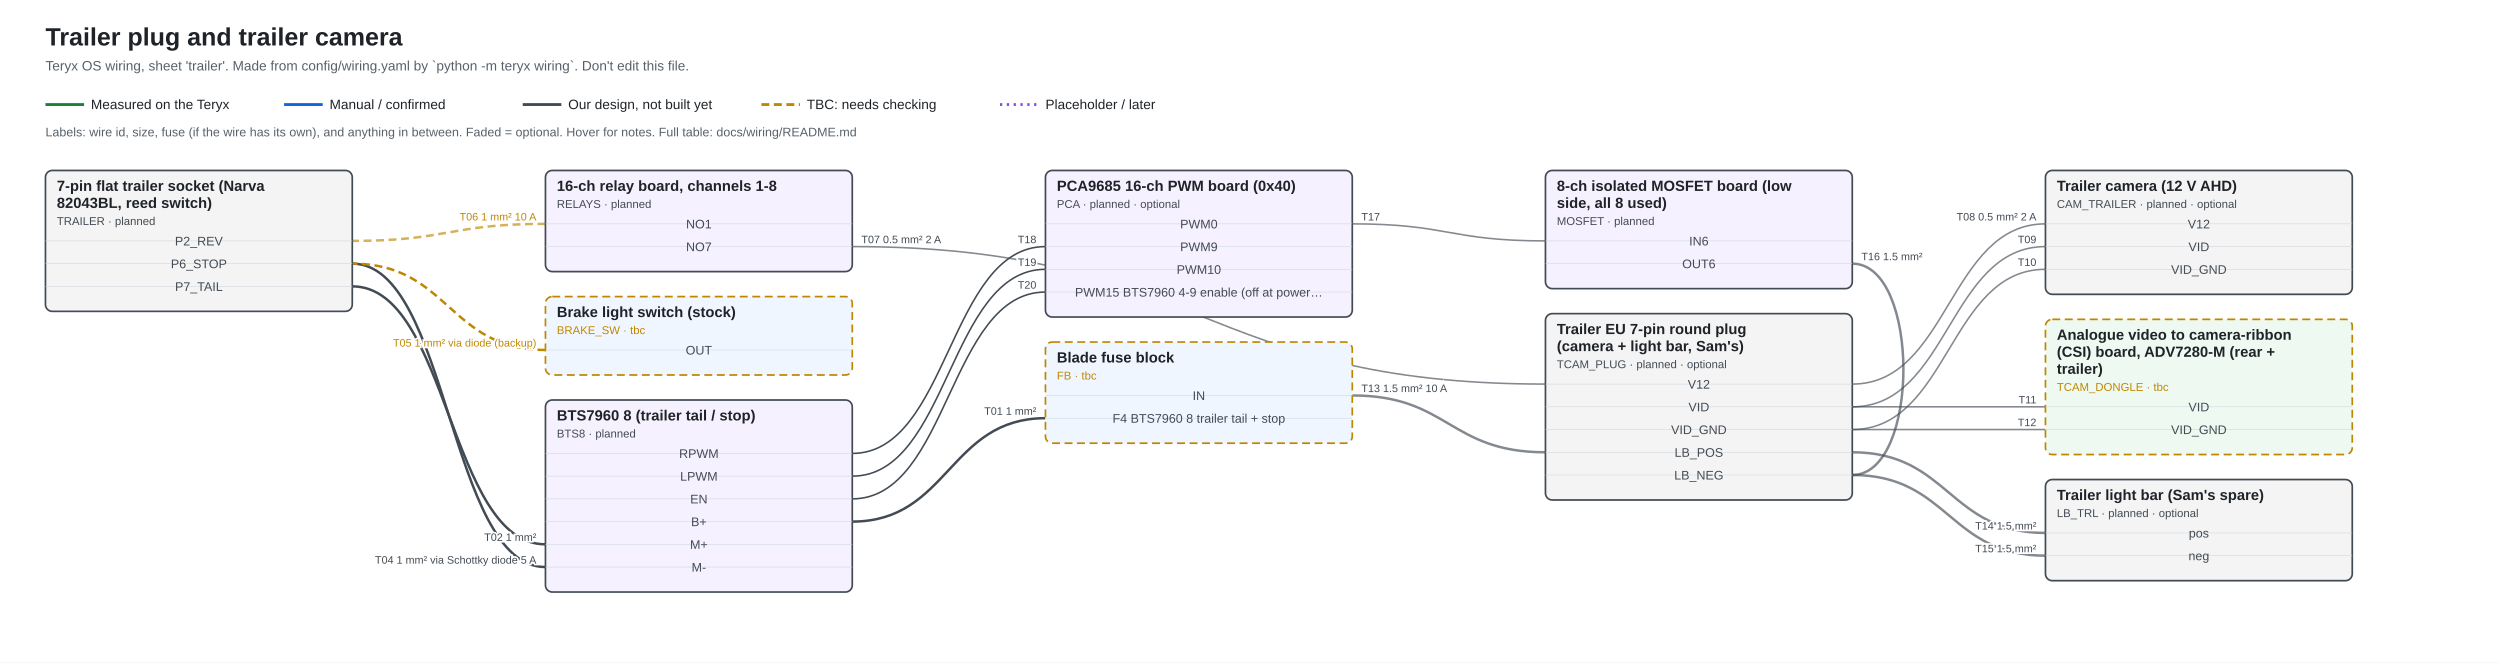
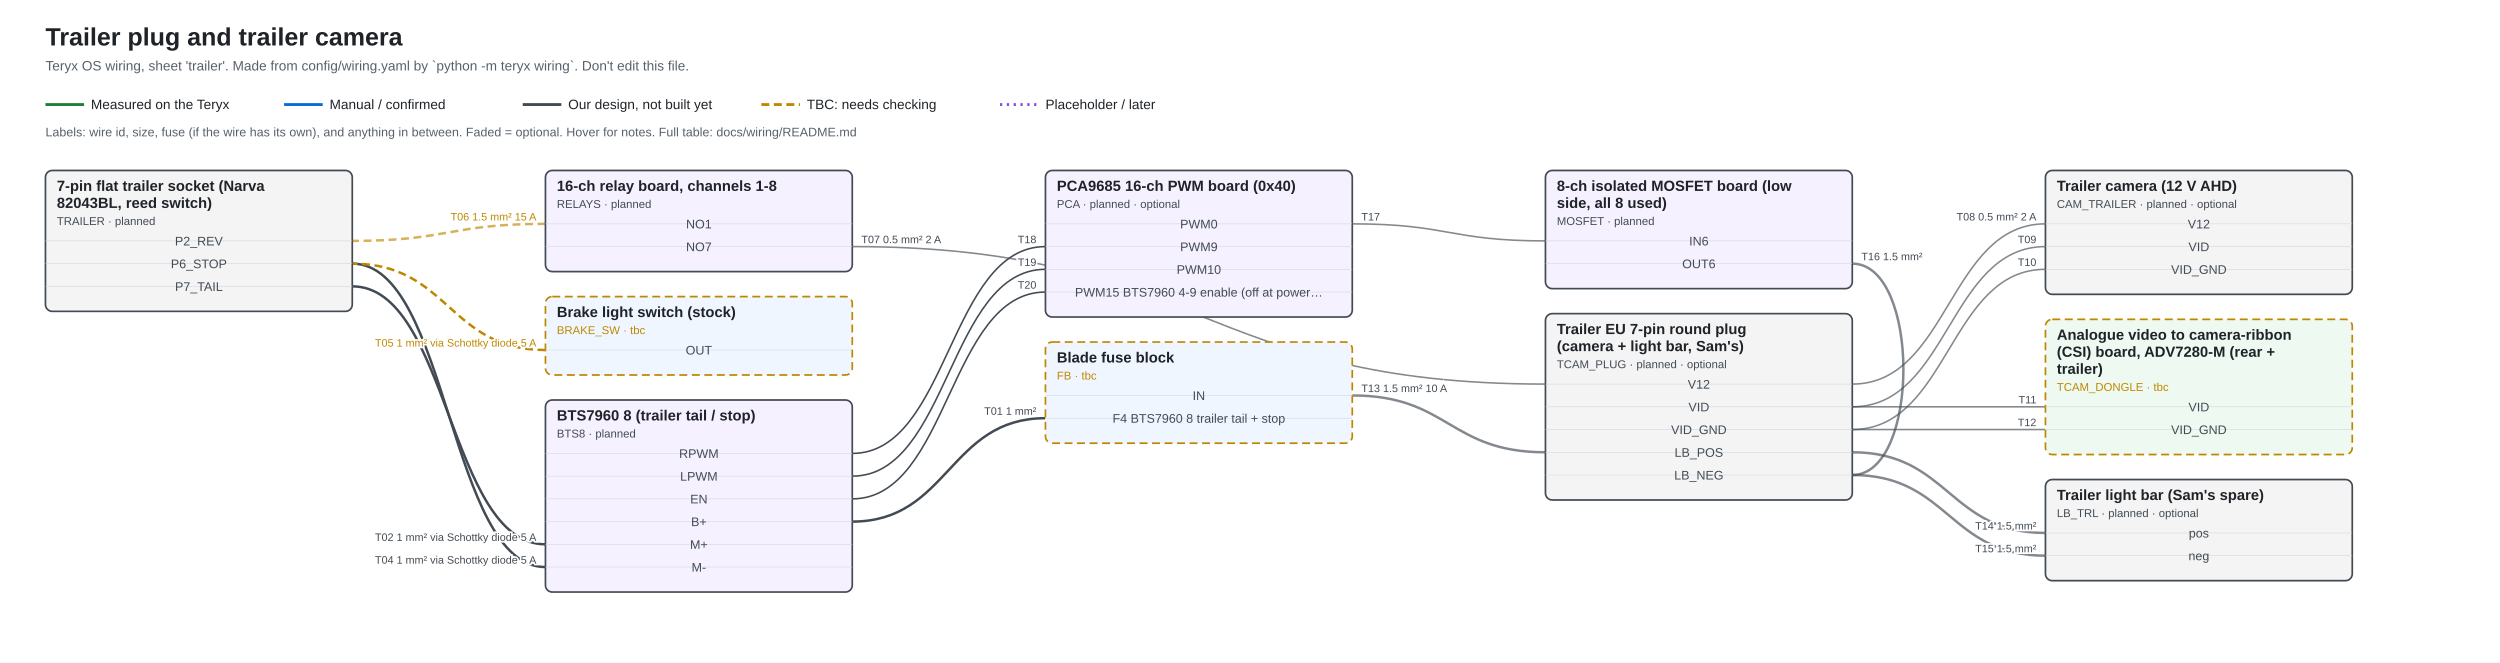
<svg xmlns="http://www.w3.org/2000/svg" viewBox="0 0 2200 583" width="2200" height="583" font-family="Arial, Helvetica, sans-serif" data-sheet="trailer">
  <rect width="2200" height="583" fill="#ffffff" />
  <text x="40" y="40" font-size="22" text-anchor="start" font-weight="bold" fill="#1f2328">Trailer plug and trailer camera</text>
  <text x="40" y="62" font-size="12" text-anchor="start" font-weight="normal" fill="#57606a">Teryx OS wiring, sheet 'trailer'. Made from config/wiring.yaml by `python -m teryx wiring`. Don't edit this file.</text>
  <line x1="40" y1="92" x2="74" y2="92" stroke="#1a7f37" stroke-width="2.5" />
  <text x="80" y="96" font-size="12" text-anchor="start" font-weight="normal" fill="#1f2328">Measured on the Teryx</text>
  <line x1="250" y1="92" x2="284" y2="92" stroke="#0969da" stroke-width="2.5" />
  <text x="290" y="96" font-size="12" text-anchor="start" font-weight="normal" fill="#1f2328">Manual / confirmed</text>
  <line x1="460" y1="92" x2="494" y2="92" stroke="#424a53" stroke-width="2.5" />
  <text x="500" y="96" font-size="12" text-anchor="start" font-weight="normal" fill="#1f2328">Our design, not built yet</text>
  <line x1="670" y1="92" x2="704" y2="92" stroke="#bf8700" stroke-width="2.5" stroke-dasharray="7 4" />
  <text x="710" y="96" font-size="12" text-anchor="start" font-weight="normal" fill="#1f2328">TBC: needs checking</text>
  <line x1="880" y1="92" x2="914" y2="92" stroke="#8250df" stroke-width="2.5" stroke-dasharray="2 4" />
  <text x="920" y="96" font-size="12" text-anchor="start" font-weight="normal" fill="#1f2328">Placeholder / later</text>
  <text x="40" y="120" font-size="11" text-anchor="start" font-weight="normal" fill="#57606a">Labels: wire id, size, fuse (if the wire has its own), and anything in between. Faded = optional. Hover for notes. Full table: docs/wiring/README.md</text>
  <g data-wire="T01" data-from="FB.F4" data-to="BTS8.B+" data-status="planned">
    <path d="M920,368 C835,368 835,459 750,459" fill="none" stroke="#424a53" stroke-width="2.2" />
  </g>
  <g data-wire="T02" data-from="BTS8.M+" data-to="TRAILER.P7_TAIL" data-status="planned">
    <path d="M480,479 C395,479 395,252 310,252" fill="none" stroke="#424a53" stroke-width="2.2" />
  </g>
  <g data-wire="T04" data-from="BTS8.M-" data-to="TRAILER.P6_STOP" data-status="planned">
    <path d="M480,499 C395,499 395,232 310,232" fill="none" stroke="#424a53" stroke-width="2.2" />
  </g>
  <g data-wire="T18" data-from="PCA.PWM9" data-to="BTS8.RPWM" data-status="planned">
    <path d="M920,217 C835,217 835,399 750,399" fill="none" stroke="#424a53" stroke-width="1.4" />
  </g>
  <g data-wire="T19" data-from="PCA.PWM10" data-to="BTS8.LPWM" data-status="planned">
    <path d="M920,237 C835,237 835,419 750,419" fill="none" stroke="#424a53" stroke-width="1.4" />
  </g>
  <g data-wire="T20" data-from="PCA.PWM15" data-to="BTS8.EN" data-status="planned">
    <path d="M920,257 C835,257 835,439 750,439" fill="none" stroke="#424a53" stroke-width="1.4" />
  </g>
  <g data-wire="T05" data-from="BRAKE_SW.OUT" data-to="TRAILER.P6_STOP" data-status="tbc">
    <path d="M480,308 C395,308 395,232 310,232" fill="none" stroke="#bf8700" stroke-width="2.2" stroke-dasharray="7 4" />
  </g>
  <g data-wire="T06" data-from="RELAYS.NO1" data-to="TRAILER.P2_REV" data-status="tbc">
    <path d="M480,197 C395,197 395,212 310,212" fill="none" stroke="#bf8700" stroke-width="2.2" stroke-dasharray="7 4" stroke-opacity="0.65" />
  </g>
  <g data-wire="T07" data-from="RELAYS.NO7" data-to="TCAM_PLUG.V12" data-status="planned">
    <path d="M750,217 C1055,217 1055,338 1360,338" fill="none" stroke="#424a53" stroke-width="1.4" stroke-opacity="0.65" />
  </g>
  <g data-wire="T08" data-from="TCAM_PLUG.V12" data-to="CAM_TRAILER.V12" data-status="planned">
    <path d="M1630,338 C1715,338 1715,197 1800,197" fill="none" stroke="#424a53" stroke-width="1.4" stroke-opacity="0.65" />
  </g>
  <g data-wire="T09" data-from="CAM_TRAILER.VID" data-to="TCAM_PLUG.VID" data-status="planned">
    <path d="M1800,217 C1715,217 1715,358 1630,358" fill="none" stroke="#424a53" stroke-width="1.4" stroke-opacity="0.65" />
  </g>
  <g data-wire="T10" data-from="CAM_TRAILER.VID_GND" data-to="TCAM_PLUG.VID_GND" data-status="planned">
    <path d="M1800,237 C1715,237 1715,378 1630,378" fill="none" stroke="#424a53" stroke-width="1.4" stroke-opacity="0.65" />
  </g>
  <g data-wire="T11" data-from="TCAM_PLUG.VID" data-to="TCAM_DONGLE.VID" data-status="planned">
    <path d="M1630,358 C1715,358 1715,358 1800,358" fill="none" stroke="#424a53" stroke-width="1.4" stroke-opacity="0.65" />
  </g>
  <g data-wire="T13" data-from="FB.IN" data-to="TCAM_PLUG.LB_POS" data-status="planned">
    <path d="M1190,348 C1275,348 1275,398 1360,398" fill="none" stroke="#424a53" stroke-width="2.2" stroke-opacity="0.65" />
  </g>
  <g data-wire="T14" data-from="TCAM_PLUG.LB_POS" data-to="LB_TRL.pos" data-status="planned">
    <path d="M1630,398 C1715,398 1715,469 1800,469" fill="none" stroke="#424a53" stroke-width="2.2" stroke-opacity="0.65" />
  </g>
  <g data-wire="T15" data-from="LB_TRL.neg" data-to="TCAM_PLUG.LB_NEG" data-status="planned">
    <path d="M1800,489 C1715,489 1715,418 1630,418" fill="none" stroke="#424a53" stroke-width="2.2" stroke-opacity="0.65" />
  </g>
  <g data-wire="T16" data-from="TCAM_PLUG.LB_NEG" data-to="MOSFET.OUT6" data-status="planned">
    <path d="M1630,418 C1690,418 1690,232 1630,232" fill="none" stroke="#424a53" stroke-width="2.2" stroke-opacity="0.65" />
  </g>
  <g data-wire="T17" data-from="PCA.PWM0" data-to="MOSFET.IN6" data-status="planned">
    <path d="M1190,197 C1275,197 1275,212 1360,212" fill="none" stroke="#424a53" stroke-width="1.4" stroke-opacity="0.65" />
  </g>
  <g data-wire="T12" data-from="TCAM_PLUG.VID_GND" data-to="TCAM_DONGLE.VID_GND" data-status="planned">
    <path d="M1630,378 C1715,378 1715,378 1800,378" fill="none" stroke="#424a53" stroke-width="1.4" stroke-opacity="0.65" />
  </g>
  <g data-device="TRAILER" data-status="planned">
    <rect x="40" y="150" width="270" height="124" rx="6" fill="#f4f4f4" stroke="#424a53" stroke-width="1.5" />
    <text x="50" y="168" font-size="13" text-anchor="start" font-weight="bold" fill="#1f2328">7-pin flat trailer socket (Narva</text>
    <text x="50" y="183" font-size="13" text-anchor="start" font-weight="bold" fill="#1f2328">82043BL, reed switch)</text>
    <text x="50" y="198" font-size="10" text-anchor="start" font-weight="normal" fill="#424a53">TRAILER · planned</text>
    <line x1="40" y1="212" x2="310" y2="212" stroke="#d0d7de" stroke-width="0.5" />
    <text x="175" y="216" font-size="11" text-anchor="middle" font-weight="normal" fill="#424a53">P2_REV</text>
    <line x1="40" y1="232" x2="310" y2="232" stroke="#d0d7de" stroke-width="0.5" />
    <text x="175" y="236" font-size="11" text-anchor="middle" font-weight="normal" fill="#424a53">P6_STOP</text>
    <line x1="40" y1="252" x2="310" y2="252" stroke="#d0d7de" stroke-width="0.5" />
    <text x="175" y="256" font-size="11" text-anchor="middle" font-weight="normal" fill="#424a53">P7_TAIL</text>
  </g>
  <g data-device="RELAYS" data-status="planned">
    <rect x="480" y="150" width="270" height="89" rx="6" fill="#f6f1ff" stroke="#424a53" stroke-width="1.5" />
    <text x="490" y="168" font-size="13" text-anchor="start" font-weight="bold" fill="#1f2328">16-ch relay board, channels 1-8</text>
    <text x="490" y="183" font-size="10" text-anchor="start" font-weight="normal" fill="#424a53">RELAYS · planned</text>
    <line x1="480" y1="197" x2="750" y2="197" stroke="#d0d7de" stroke-width="0.5" />
    <text x="615" y="201" font-size="11" text-anchor="middle" font-weight="normal" fill="#424a53">NO1</text>
    <line x1="480" y1="217" x2="750" y2="217" stroke="#d0d7de" stroke-width="0.5" />
    <text x="615" y="221" font-size="11" text-anchor="middle" font-weight="normal" fill="#424a53">NO7</text>
  </g>
  <g data-device="BRAKE_SW" data-status="tbc">
    <rect x="480" y="261" width="270" height="69" rx="6" fill="#f0f6ff" stroke="#bf8700" stroke-width="1.5" stroke-dasharray="7 4" />
    <text x="490" y="279" font-size="13" text-anchor="start" font-weight="bold" fill="#1f2328">Brake light switch (stock)</text>
    <text x="490" y="294" font-size="10" text-anchor="start" font-weight="normal" fill="#bf8700">BRAKE_SW · tbc</text>
    <line x1="480" y1="308" x2="750" y2="308" stroke="#d0d7de" stroke-width="0.5" />
    <text x="615" y="312" font-size="11" text-anchor="middle" font-weight="normal" fill="#424a53">OUT</text>
  </g>
  <g data-device="BTS8" data-status="planned">
    <rect x="480" y="352" width="270" height="169" rx="6" fill="#f6f1ff" stroke="#424a53" stroke-width="1.5" />
    <text x="490" y="370" font-size="13" text-anchor="start" font-weight="bold" fill="#1f2328">BTS7960 8 (trailer tail / stop)</text>
    <text x="490" y="385" font-size="10" text-anchor="start" font-weight="normal" fill="#424a53">BTS8 · planned</text>
    <line x1="480" y1="399" x2="750" y2="399" stroke="#d0d7de" stroke-width="0.5" />
    <text x="615" y="403" font-size="11" text-anchor="middle" font-weight="normal" fill="#424a53">RPWM</text>
    <line x1="480" y1="419" x2="750" y2="419" stroke="#d0d7de" stroke-width="0.5" />
    <text x="615" y="423" font-size="11" text-anchor="middle" font-weight="normal" fill="#424a53">LPWM</text>
    <line x1="480" y1="439" x2="750" y2="439" stroke="#d0d7de" stroke-width="0.5" />
    <text x="615" y="443" font-size="11" text-anchor="middle" font-weight="normal" fill="#424a53">EN</text>
    <line x1="480" y1="459" x2="750" y2="459" stroke="#d0d7de" stroke-width="0.5" />
    <text x="615" y="463" font-size="11" text-anchor="middle" font-weight="normal" fill="#424a53">B+</text>
    <line x1="480" y1="479" x2="750" y2="479" stroke="#d0d7de" stroke-width="0.5" />
    <text x="615" y="483" font-size="11" text-anchor="middle" font-weight="normal" fill="#424a53">M+</text>
    <line x1="480" y1="499" x2="750" y2="499" stroke="#d0d7de" stroke-width="0.5" />
    <text x="615" y="503" font-size="11" text-anchor="middle" font-weight="normal" fill="#424a53">M-</text>
  </g>
  <g data-device="PCA" data-status="planned">
    <rect x="920" y="150" width="270" height="129" rx="6" fill="#f6f1ff" stroke="#424a53" stroke-width="1.5" />
    <text x="930" y="168" font-size="13" text-anchor="start" font-weight="bold" fill="#1f2328">PCA9685 16-ch PWM board (0x40)</text>
    <text x="930" y="183" font-size="10" text-anchor="start" font-weight="normal" fill="#424a53">PCA · planned · optional</text>
    <line x1="920" y1="197" x2="1190" y2="197" stroke="#d0d7de" stroke-width="0.5" />
    <text x="1055" y="201" font-size="11" text-anchor="middle" font-weight="normal" fill="#424a53">PWM0</text>
    <line x1="920" y1="217" x2="1190" y2="217" stroke="#d0d7de" stroke-width="0.5" />
    <text x="1055" y="221" font-size="11" text-anchor="middle" font-weight="normal" fill="#424a53">PWM9</text>
    <line x1="920" y1="237" x2="1190" y2="237" stroke="#d0d7de" stroke-width="0.5" />
    <text x="1055" y="241" font-size="11" text-anchor="middle" font-weight="normal" fill="#424a53">PWM10</text>
    <line x1="920" y1="257" x2="1190" y2="257" stroke="#d0d7de" stroke-width="0.5" />
    <text x="1055" y="261" font-size="11" text-anchor="middle" font-weight="normal" fill="#424a53">PWM15  BTS7960 4-9 enable (off at power…</text>
  </g>
  <g data-device="FB" data-status="tbc">
    <rect x="920" y="301" width="270" height="89" rx="6" fill="#f0f6ff" stroke="#bf8700" stroke-width="1.5" stroke-dasharray="7 4" />
    <text x="930" y="319" font-size="13" text-anchor="start" font-weight="bold" fill="#1f2328">Blade fuse block</text>
    <text x="930" y="334" font-size="10" text-anchor="start" font-weight="normal" fill="#bf8700">FB · tbc</text>
    <line x1="920" y1="348" x2="1190" y2="348" stroke="#d0d7de" stroke-width="0.5" />
    <text x="1055" y="352" font-size="11" text-anchor="middle" font-weight="normal" fill="#424a53">IN</text>
    <line x1="920" y1="368" x2="1190" y2="368" stroke="#d0d7de" stroke-width="0.5" />
    <text x="1055" y="372" font-size="11" text-anchor="middle" font-weight="normal" fill="#424a53">F4  BTS7960 8 trailer tail + stop</text>
  </g>
  <g data-device="MOSFET" data-status="planned">
    <rect x="1360" y="150" width="270" height="104" rx="6" fill="#f6f1ff" stroke="#424a53" stroke-width="1.5" />
    <text x="1370" y="168" font-size="13" text-anchor="start" font-weight="bold" fill="#1f2328">8-ch isolated MOSFET board (low</text>
    <text x="1370" y="183" font-size="13" text-anchor="start" font-weight="bold" fill="#1f2328">side, all 8 used)</text>
    <text x="1370" y="198" font-size="10" text-anchor="start" font-weight="normal" fill="#424a53">MOSFET · planned</text>
    <line x1="1360" y1="212" x2="1630" y2="212" stroke="#d0d7de" stroke-width="0.5" />
    <text x="1495" y="216" font-size="11" text-anchor="middle" font-weight="normal" fill="#424a53">IN6</text>
    <line x1="1360" y1="232" x2="1630" y2="232" stroke="#d0d7de" stroke-width="0.5" />
    <text x="1495" y="236" font-size="11" text-anchor="middle" font-weight="normal" fill="#424a53">OUT6</text>
  </g>
  <g data-device="TCAM_PLUG" data-status="planned">
    <rect x="1360" y="276" width="270" height="164" rx="6" fill="#f4f4f4" stroke="#424a53" stroke-width="1.5" />
    <text x="1370" y="294" font-size="13" text-anchor="start" font-weight="bold" fill="#1f2328">Trailer EU 7-pin round plug</text>
    <text x="1370" y="309" font-size="13" text-anchor="start" font-weight="bold" fill="#1f2328">(camera + light bar, Sam's)</text>
    <text x="1370" y="324" font-size="10" text-anchor="start" font-weight="normal" fill="#424a53">TCAM_PLUG · planned · optional</text>
    <line x1="1360" y1="338" x2="1630" y2="338" stroke="#d0d7de" stroke-width="0.5" />
    <text x="1495" y="342" font-size="11" text-anchor="middle" font-weight="normal" fill="#424a53">V12</text>
    <line x1="1360" y1="358" x2="1630" y2="358" stroke="#d0d7de" stroke-width="0.5" />
    <text x="1495" y="362" font-size="11" text-anchor="middle" font-weight="normal" fill="#424a53">VID</text>
    <line x1="1360" y1="378" x2="1630" y2="378" stroke="#d0d7de" stroke-width="0.5" />
    <text x="1495" y="382" font-size="11" text-anchor="middle" font-weight="normal" fill="#424a53">VID_GND</text>
    <line x1="1360" y1="398" x2="1630" y2="398" stroke="#d0d7de" stroke-width="0.5" />
    <text x="1495" y="402" font-size="11" text-anchor="middle" font-weight="normal" fill="#424a53">LB_POS</text>
    <line x1="1360" y1="418" x2="1630" y2="418" stroke="#d0d7de" stroke-width="0.5" />
    <text x="1495" y="422" font-size="11" text-anchor="middle" font-weight="normal" fill="#424a53">LB_NEG</text>
  </g>
  <g data-device="CAM_TRAILER" data-status="planned">
    <rect x="1800" y="150" width="270" height="109" rx="6" fill="#f4f4f4" stroke="#424a53" stroke-width="1.5" />
    <text x="1810" y="168" font-size="13" text-anchor="start" font-weight="bold" fill="#1f2328">Trailer camera (12 V AHD)</text>
    <text x="1810" y="183" font-size="10" text-anchor="start" font-weight="normal" fill="#424a53">CAM_TRAILER · planned · optional</text>
    <line x1="1800" y1="197" x2="2070" y2="197" stroke="#d0d7de" stroke-width="0.5" />
    <text x="1935" y="201" font-size="11" text-anchor="middle" font-weight="normal" fill="#424a53">V12</text>
    <line x1="1800" y1="217" x2="2070" y2="217" stroke="#d0d7de" stroke-width="0.5" />
    <text x="1935" y="221" font-size="11" text-anchor="middle" font-weight="normal" fill="#424a53">VID</text>
    <line x1="1800" y1="237" x2="2070" y2="237" stroke="#d0d7de" stroke-width="0.5" />
    <text x="1935" y="241" font-size="11" text-anchor="middle" font-weight="normal" fill="#424a53">VID_GND</text>
  </g>
  <g data-device="TCAM_DONGLE" data-status="tbc">
    <rect x="1800" y="281" width="270" height="119" rx="6" fill="#eef9f1" stroke="#bf8700" stroke-width="1.5" stroke-dasharray="7 4" />
    <text x="1810" y="299" font-size="13" text-anchor="start" font-weight="bold" fill="#1f2328">Analogue video to camera-ribbon</text>
    <text x="1810" y="314" font-size="13" text-anchor="start" font-weight="bold" fill="#1f2328">(CSI) board, ADV7280-M (rear +</text>
    <text x="1810" y="329" font-size="13" text-anchor="start" font-weight="bold" fill="#1f2328">trailer)</text>
    <text x="1810" y="344" font-size="10" text-anchor="start" font-weight="normal" fill="#bf8700">TCAM_DONGLE · tbc</text>
    <line x1="1800" y1="358" x2="2070" y2="358" stroke="#d0d7de" stroke-width="0.5" />
    <text x="1935" y="362" font-size="11" text-anchor="middle" font-weight="normal" fill="#424a53">VID</text>
    <line x1="1800" y1="378" x2="2070" y2="378" stroke="#d0d7de" stroke-width="0.5" />
    <text x="1935" y="382" font-size="11" text-anchor="middle" font-weight="normal" fill="#424a53">VID_GND</text>
  </g>
  <g data-device="LB_TRL" data-status="planned">
    <rect x="1800" y="422" width="270" height="89" rx="6" fill="#f4f4f4" stroke="#424a53" stroke-width="1.5" />
    <text x="1810" y="440" font-size="13" text-anchor="start" font-weight="bold" fill="#1f2328">Trailer light bar (Sam's spare)</text>
    <text x="1810" y="455" font-size="10" text-anchor="start" font-weight="normal" fill="#424a53">LB_TRL · planned · optional</text>
    <line x1="1800" y1="469" x2="2070" y2="469" stroke="#d0d7de" stroke-width="0.5" />
    <text x="1935" y="473" font-size="11" text-anchor="middle" font-weight="normal" fill="#424a53">pos</text>
    <line x1="1800" y1="489" x2="2070" y2="489" stroke="#d0d7de" stroke-width="0.5" />
    <text x="1935" y="493" font-size="11" text-anchor="middle" font-weight="normal" fill="#424a53">neg</text>
  </g>
  <text x="912" y="365" font-size="9.5" text-anchor="end" font-weight="normal" fill="#424a53" stroke="#ffffff" stroke-width="3" paint-order="stroke">T01  1 mm²</text>
-   <text x="472" y="476" font-size="9.5" text-anchor="end" font-weight="normal" fill="#424a53" stroke="#ffffff" stroke-width="3" paint-order="stroke">T02  1 mm²</text>
+   <text x="472" y="476" font-size="9.5" text-anchor="end" font-weight="normal" fill="#424a53" stroke="#ffffff" stroke-width="3" paint-order="stroke">T02  1 mm²  via Schottky diode 5 A</text>
  <text x="472" y="496" font-size="9.5" text-anchor="end" font-weight="normal" fill="#424a53" stroke="#ffffff" stroke-width="3" paint-order="stroke">T04  1 mm²  via Schottky diode 5 A</text>
  <text x="912" y="214" font-size="9.5" text-anchor="end" font-weight="normal" fill="#424a53" stroke="#ffffff" stroke-width="3" paint-order="stroke">T18</text>
  <text x="912" y="234" font-size="9.5" text-anchor="end" font-weight="normal" fill="#424a53" stroke="#ffffff" stroke-width="3" paint-order="stroke">T19</text>
  <text x="912" y="254" font-size="9.5" text-anchor="end" font-weight="normal" fill="#424a53" stroke="#ffffff" stroke-width="3" paint-order="stroke">T20</text>
-   <text x="472" y="305" font-size="9.5" text-anchor="end" font-weight="normal" fill="#bf8700" stroke="#ffffff" stroke-width="3" paint-order="stroke">T05  1 mm²  via diode (backup)</text>
-   <text x="472" y="194" font-size="9.5" text-anchor="end" font-weight="normal" fill="#bf8700" stroke="#ffffff" stroke-width="3" paint-order="stroke">T06  1 mm²  10 A</text>
+   <text x="472" y="305" font-size="9.5" text-anchor="end" font-weight="normal" fill="#bf8700" stroke="#ffffff" stroke-width="3" paint-order="stroke">T05  1 mm²  via Schottky diode 5 A</text>
+   <text x="472" y="194" font-size="9.5" text-anchor="end" font-weight="normal" fill="#bf8700" stroke="#ffffff" stroke-width="3" paint-order="stroke">T06  1.5 mm²  15 A</text>
  <text x="758" y="214" font-size="9.5" text-anchor="start" font-weight="normal" fill="#424a53" stroke="#ffffff" stroke-width="3" paint-order="stroke">T07  0.5 mm²  2 A</text>
  <text x="1792" y="194" font-size="9.5" text-anchor="end" font-weight="normal" fill="#424a53" stroke="#ffffff" stroke-width="3" paint-order="stroke">T08  0.5 mm²  2 A</text>
  <text x="1792" y="214" font-size="9.5" text-anchor="end" font-weight="normal" fill="#424a53" stroke="#ffffff" stroke-width="3" paint-order="stroke">T09</text>
  <text x="1792" y="234" font-size="9.5" text-anchor="end" font-weight="normal" fill="#424a53" stroke="#ffffff" stroke-width="3" paint-order="stroke">T10</text>
  <text x="1792" y="355" font-size="9.5" text-anchor="end" font-weight="normal" fill="#424a53" stroke="#ffffff" stroke-width="3" paint-order="stroke">T11</text>
  <text x="1198" y="345" font-size="9.5" text-anchor="start" font-weight="normal" fill="#424a53" stroke="#ffffff" stroke-width="3" paint-order="stroke">T13  1.5 mm²  10 A</text>
  <text x="1792" y="466" font-size="9.5" text-anchor="end" font-weight="normal" fill="#424a53" stroke="#ffffff" stroke-width="3" paint-order="stroke">T14  1.5 mm²</text>
  <text x="1792" y="486" font-size="9.5" text-anchor="end" font-weight="normal" fill="#424a53" stroke="#ffffff" stroke-width="3" paint-order="stroke">T15  1.5 mm²</text>
  <text x="1638" y="229" font-size="9.5" text-anchor="start" font-weight="normal" fill="#424a53" stroke="#ffffff" stroke-width="3" paint-order="stroke">T16  1.5 mm²</text>
  <text x="1198" y="194" font-size="9.5" text-anchor="start" font-weight="normal" fill="#424a53" stroke="#ffffff" stroke-width="3" paint-order="stroke">T17</text>
  <text x="1792" y="375" font-size="9.5" text-anchor="end" font-weight="normal" fill="#424a53" stroke="#ffffff" stroke-width="3" paint-order="stroke">T12</text>
</svg>
